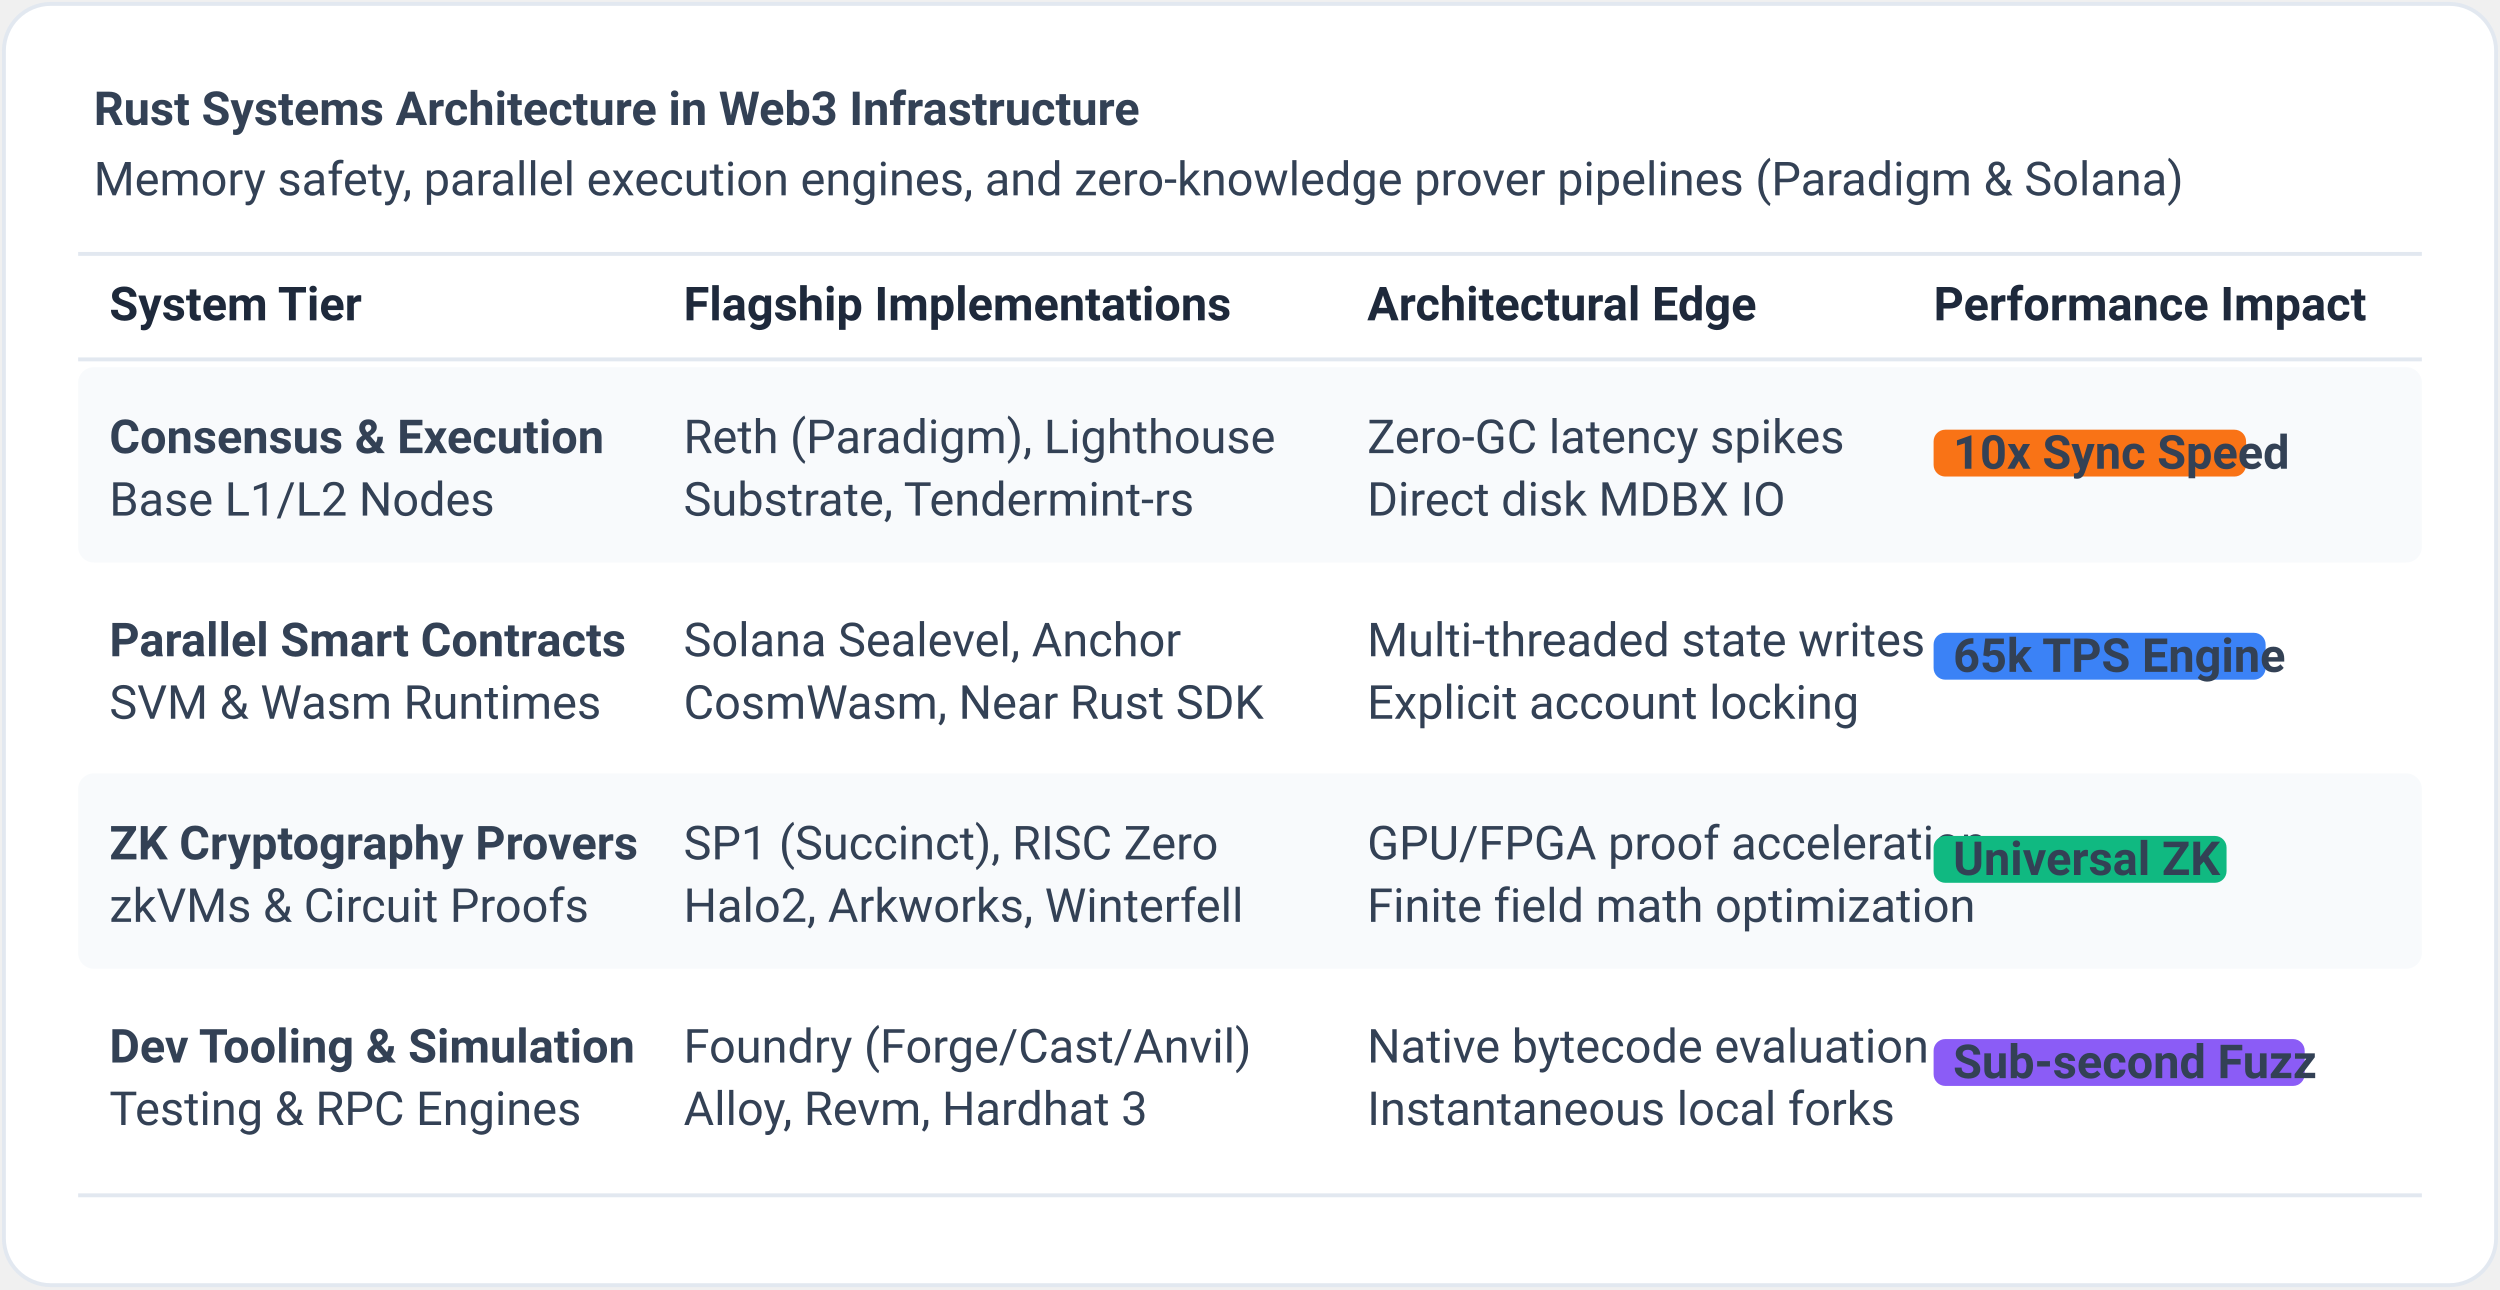
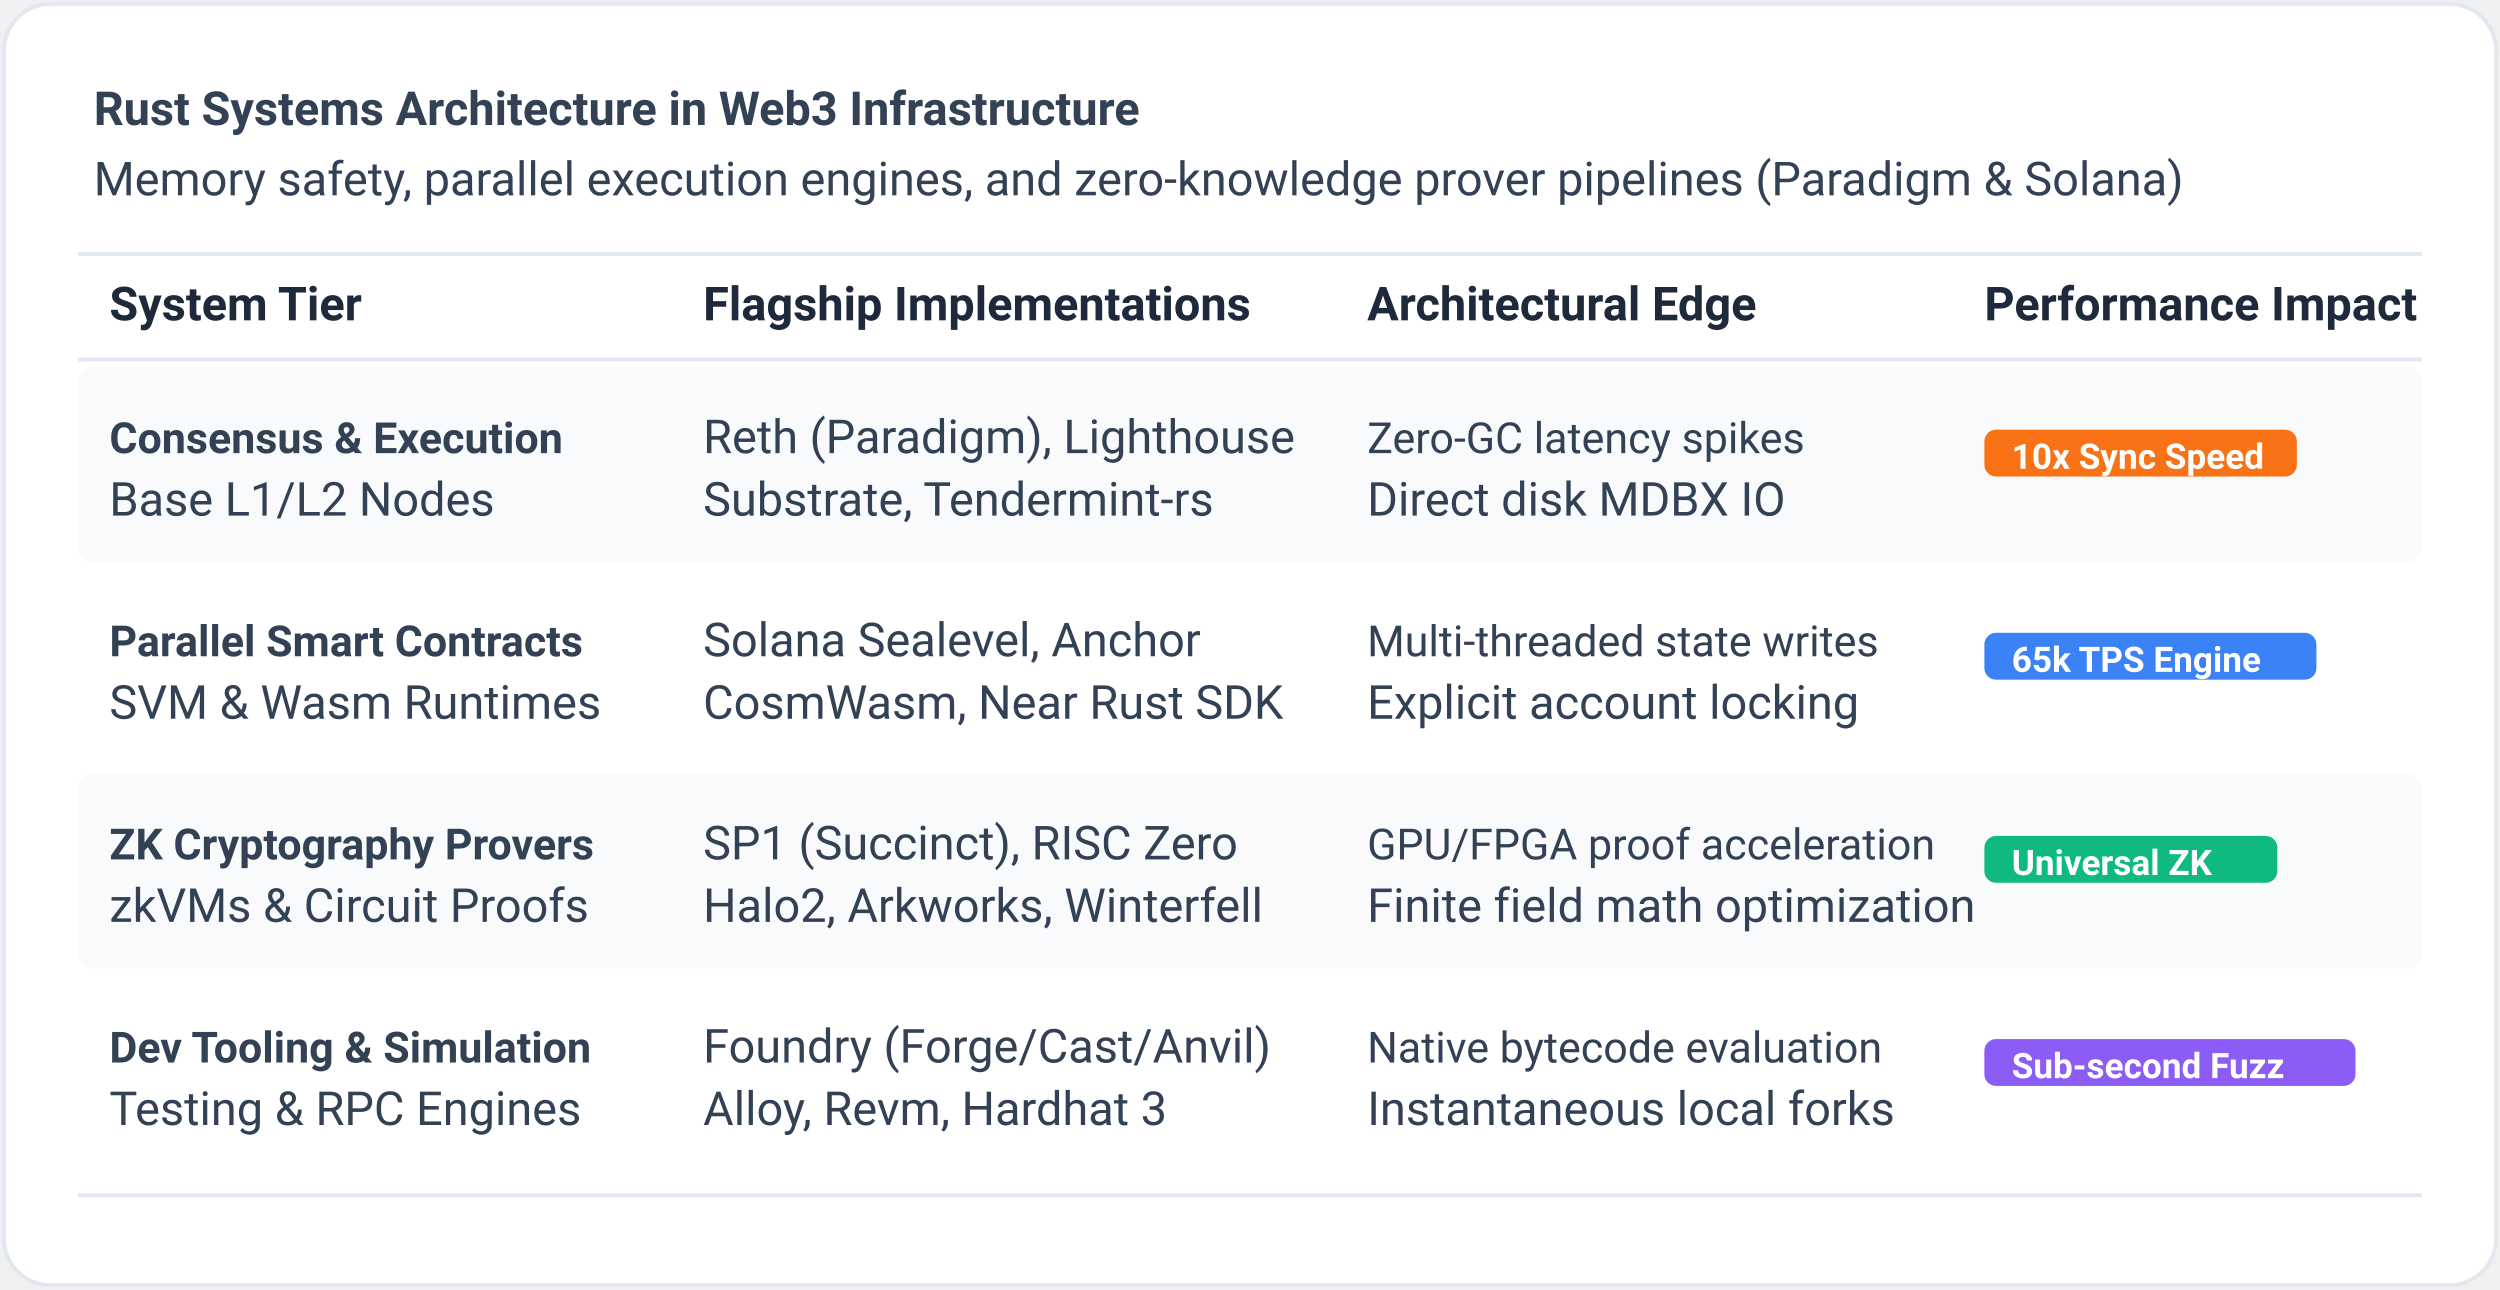
<svg xmlns="http://www.w3.org/2000/svg" viewBox="0 0 640 330" role="img" aria-labelledby="rba-title rba-desc">
  <style>
text{font-family:-apple-system,BlinkMacSystemFont,"Segoe UI",Roboto,Helvetica,Arial,sans-serif;font-size:12px;fill:#334155}
.header{font-weight:700;fill:#1e293b;font-size:12px}
.row-bg{fill:#f8fafc}.card{fill:#ffffff;stroke:#e2e8f0}.grid{stroke:#e2e8f0}
.col1{fill:#f97316}.col2{fill:#3b82f6}.col3{fill:#10b981}.col4{fill:#8b5cf6}
@media (prefers-color-scheme:dark){
text{fill:#cbd5e1}.header{fill:#f1f5f9}.row-bg{fill:#1e293b}.card{fill:#0f172a;stroke:#1e293b}.grid{stroke:#334155}
}
</style>
  <rect class="card" x="1" y="1" width="638" height="328" rx="12" />
  <text x="24" y="32" font-weight="700" font-size="15">Rust Systems Architecture in Web3 Infrastructure</text>
  <text x="24" y="50" font-size="11" fill="#64748b">Memory safety, parallel execution engines, and zero-knowledge prover pipelines (Paradigm &amp; Solana)</text>
  <line class="grid" x1="20" y1="65" x2="620" y2="65" />
  <text x="28" y="82" class="header">System Tier</text>
-   <text x="175" y="82" class="header">Flagship Implementations</text>
+   <text x="180" y="82" class="header">Flagship Implementations</text>
  <text x="350" y="82" class="header">Architectural Edge</text>
-   <text x="495" y="82" class="header">Performance Impact</text>
+   <text x="508" y="82" class="header">Performance Impact</text>
  <line class="grid" x1="20" y1="92" x2="620" y2="92" />
  <rect class="row-bg" x="20" y="94" width="600" height="50" rx="4" />
-   <text x="28" y="116" font-weight="600">Consensus &amp; Execution</text>
+   <text x="28" y="116" font-weight="600" style="font-size:11px">Consensus &amp; Execution</text>
  <text x="28" y="132" font-size="10" fill="#64748b">Base L1/L2 Nodes</text>
-   <text x="175" y="116">Reth (Paradigm), Lighthouse</text>
-   <text x="175" y="132" font-size="10" fill="#64748b">Substrate, Tendermint-rs</text>
-   <text x="350" y="116">Zero-GC latency spikes</text>
+   <text x="180" y="116">Reth (Paradigm), Lighthouse</text>
+   <text x="180" y="132" font-size="10" fill="#64748b">Substrate, Tendermint-rs</text>
+   <text x="350" y="116" style="font-size:11px">Zero-GC latency spikes</text>
  <text x="350" y="132" font-size="10" fill="#64748b">Direct disk MDBX IO</text>
-   <rect class="col1" x="495" y="110" width="80" height="12" rx="3" />
-   <text x="500" y="120" font-size="10" fill="#ffffff" font-weight="700">10x Sync Speed</text>
-   <text x="28" y="168" font-weight="600">Parallel Smart Contracts</text>
+   <rect class="col1" x="508" y="110" width="80" height="12" rx="3" />
+   <text x="515" y="120" style="font-size:9px;fill:#ffffff" font-weight="700">10x Sync Speed</text>
+   <text x="28" y="168" font-weight="600" style="font-size:11px">Parallel Smart Contracts</text>
  <text x="28" y="184" font-size="10" fill="#64748b">SVM &amp; Wasm Runtimes</text>
-   <text x="175" y="168">Solana Sealevel, Anchor</text>
-   <text x="175" y="184" font-size="10" fill="#64748b">CosmWasm, Near Rust SDK</text>
-   <text x="350" y="168">Multi-threaded state writes</text>
+   <text x="180" y="168">Solana Sealevel, Anchor</text>
+   <text x="180" y="184" font-size="10" fill="#64748b">CosmWasm, Near Rust SDK</text>
+   <text x="350" y="168" style="font-size:11px">Multi-threaded state writes</text>
  <text x="350" y="184" font-size="10" fill="#64748b">Explicit account locking</text>
-   <rect class="col2" x="495" y="162" width="85" height="12" rx="3" />
-   <text x="500" y="172" font-size="10" fill="#ffffff" font-weight="700">65k TPS Engine</text>
+   <rect class="col2" x="508" y="162" width="85" height="12" rx="3" />
+   <text x="515" y="172" style="font-size:9px;fill:#ffffff" font-weight="700">65k TPS Engine</text>
  <rect class="row-bg" x="20" y="198" width="600" height="50" rx="4" />
-   <text x="28" y="220" font-weight="600">ZK Cryptography Provers</text>
+   <text x="28" y="220" font-weight="600" style="font-size:11px">ZK Cryptography Provers</text>
  <text x="28" y="236" font-size="10" fill="#64748b">zkVMs &amp; Circuit Proofs</text>
-   <text x="175" y="220">SP1 (Succinct), RISC Zero</text>
-   <text x="175" y="236" font-size="10" fill="#64748b">Halo2, Arkworks, Winterfell</text>
-   <text x="350" y="220">GPU/FPGA proof acceleration</text>
+   <text x="180" y="220">SP1 (Succinct), RISC Zero</text>
+   <text x="180" y="236" font-size="10" fill="#64748b">Halo2, Arkworks, Winterfell</text>
+   <text x="350" y="220" style="font-size:11px">GPU/FPGA proof acceleration</text>
  <text x="350" y="236" font-size="10" fill="#64748b">Finite field math optimization</text>
-   <rect class="col3" x="495" y="214" width="75" height="12" rx="3" />
-   <text x="500" y="224" font-size="10" fill="#ffffff" font-weight="700">Universal ZK</text>
-   <text x="28" y="272" font-weight="600">Dev Tooling &amp; Simulation</text>
+   <rect class="col3" x="508" y="214" width="75" height="12" rx="3" />
+   <text x="515" y="224" style="font-size:9px;fill:#ffffff" font-weight="700">Universal ZK</text>
+   <text x="28" y="272" font-weight="600" style="font-size:11px">Dev Tooling &amp; Simulation</text>
  <text x="28" y="288" font-size="10" fill="#64748b">Testing &amp; RPC Engines</text>
-   <text x="175" y="272">Foundry (Forge/Cast/Anvil)</text>
-   <text x="175" y="288" font-size="10" fill="#64748b">Alloy, Revm, Hardhat 3</text>
-   <text x="350" y="272">Native bytecode evaluation</text>
+   <text x="180" y="272">Foundry (Forge/Cast/Anvil)</text>
+   <text x="180" y="288" font-size="10" fill="#64748b">Alloy, Revm, Hardhat 3</text>
+   <text x="350" y="272" style="font-size:11px">Native bytecode evaluation</text>
  <text x="350" y="288" font-size="10" fill="#64748b">Instantaneous local forks</text>
-   <rect class="col4" x="495" y="266" width="95" height="12" rx="3" />
-   <text x="500" y="276" font-size="10" fill="#ffffff" font-weight="700">Sub-second Fuzz</text>
+   <rect class="col4" x="508" y="266" width="95" height="12" rx="3" />
+   <text x="515" y="276" style="font-size:9px;fill:#ffffff" font-weight="700">Sub-second Fuzz</text>
  <line class="grid" x1="20" y1="306" x2="620" y2="306" />
</svg>
